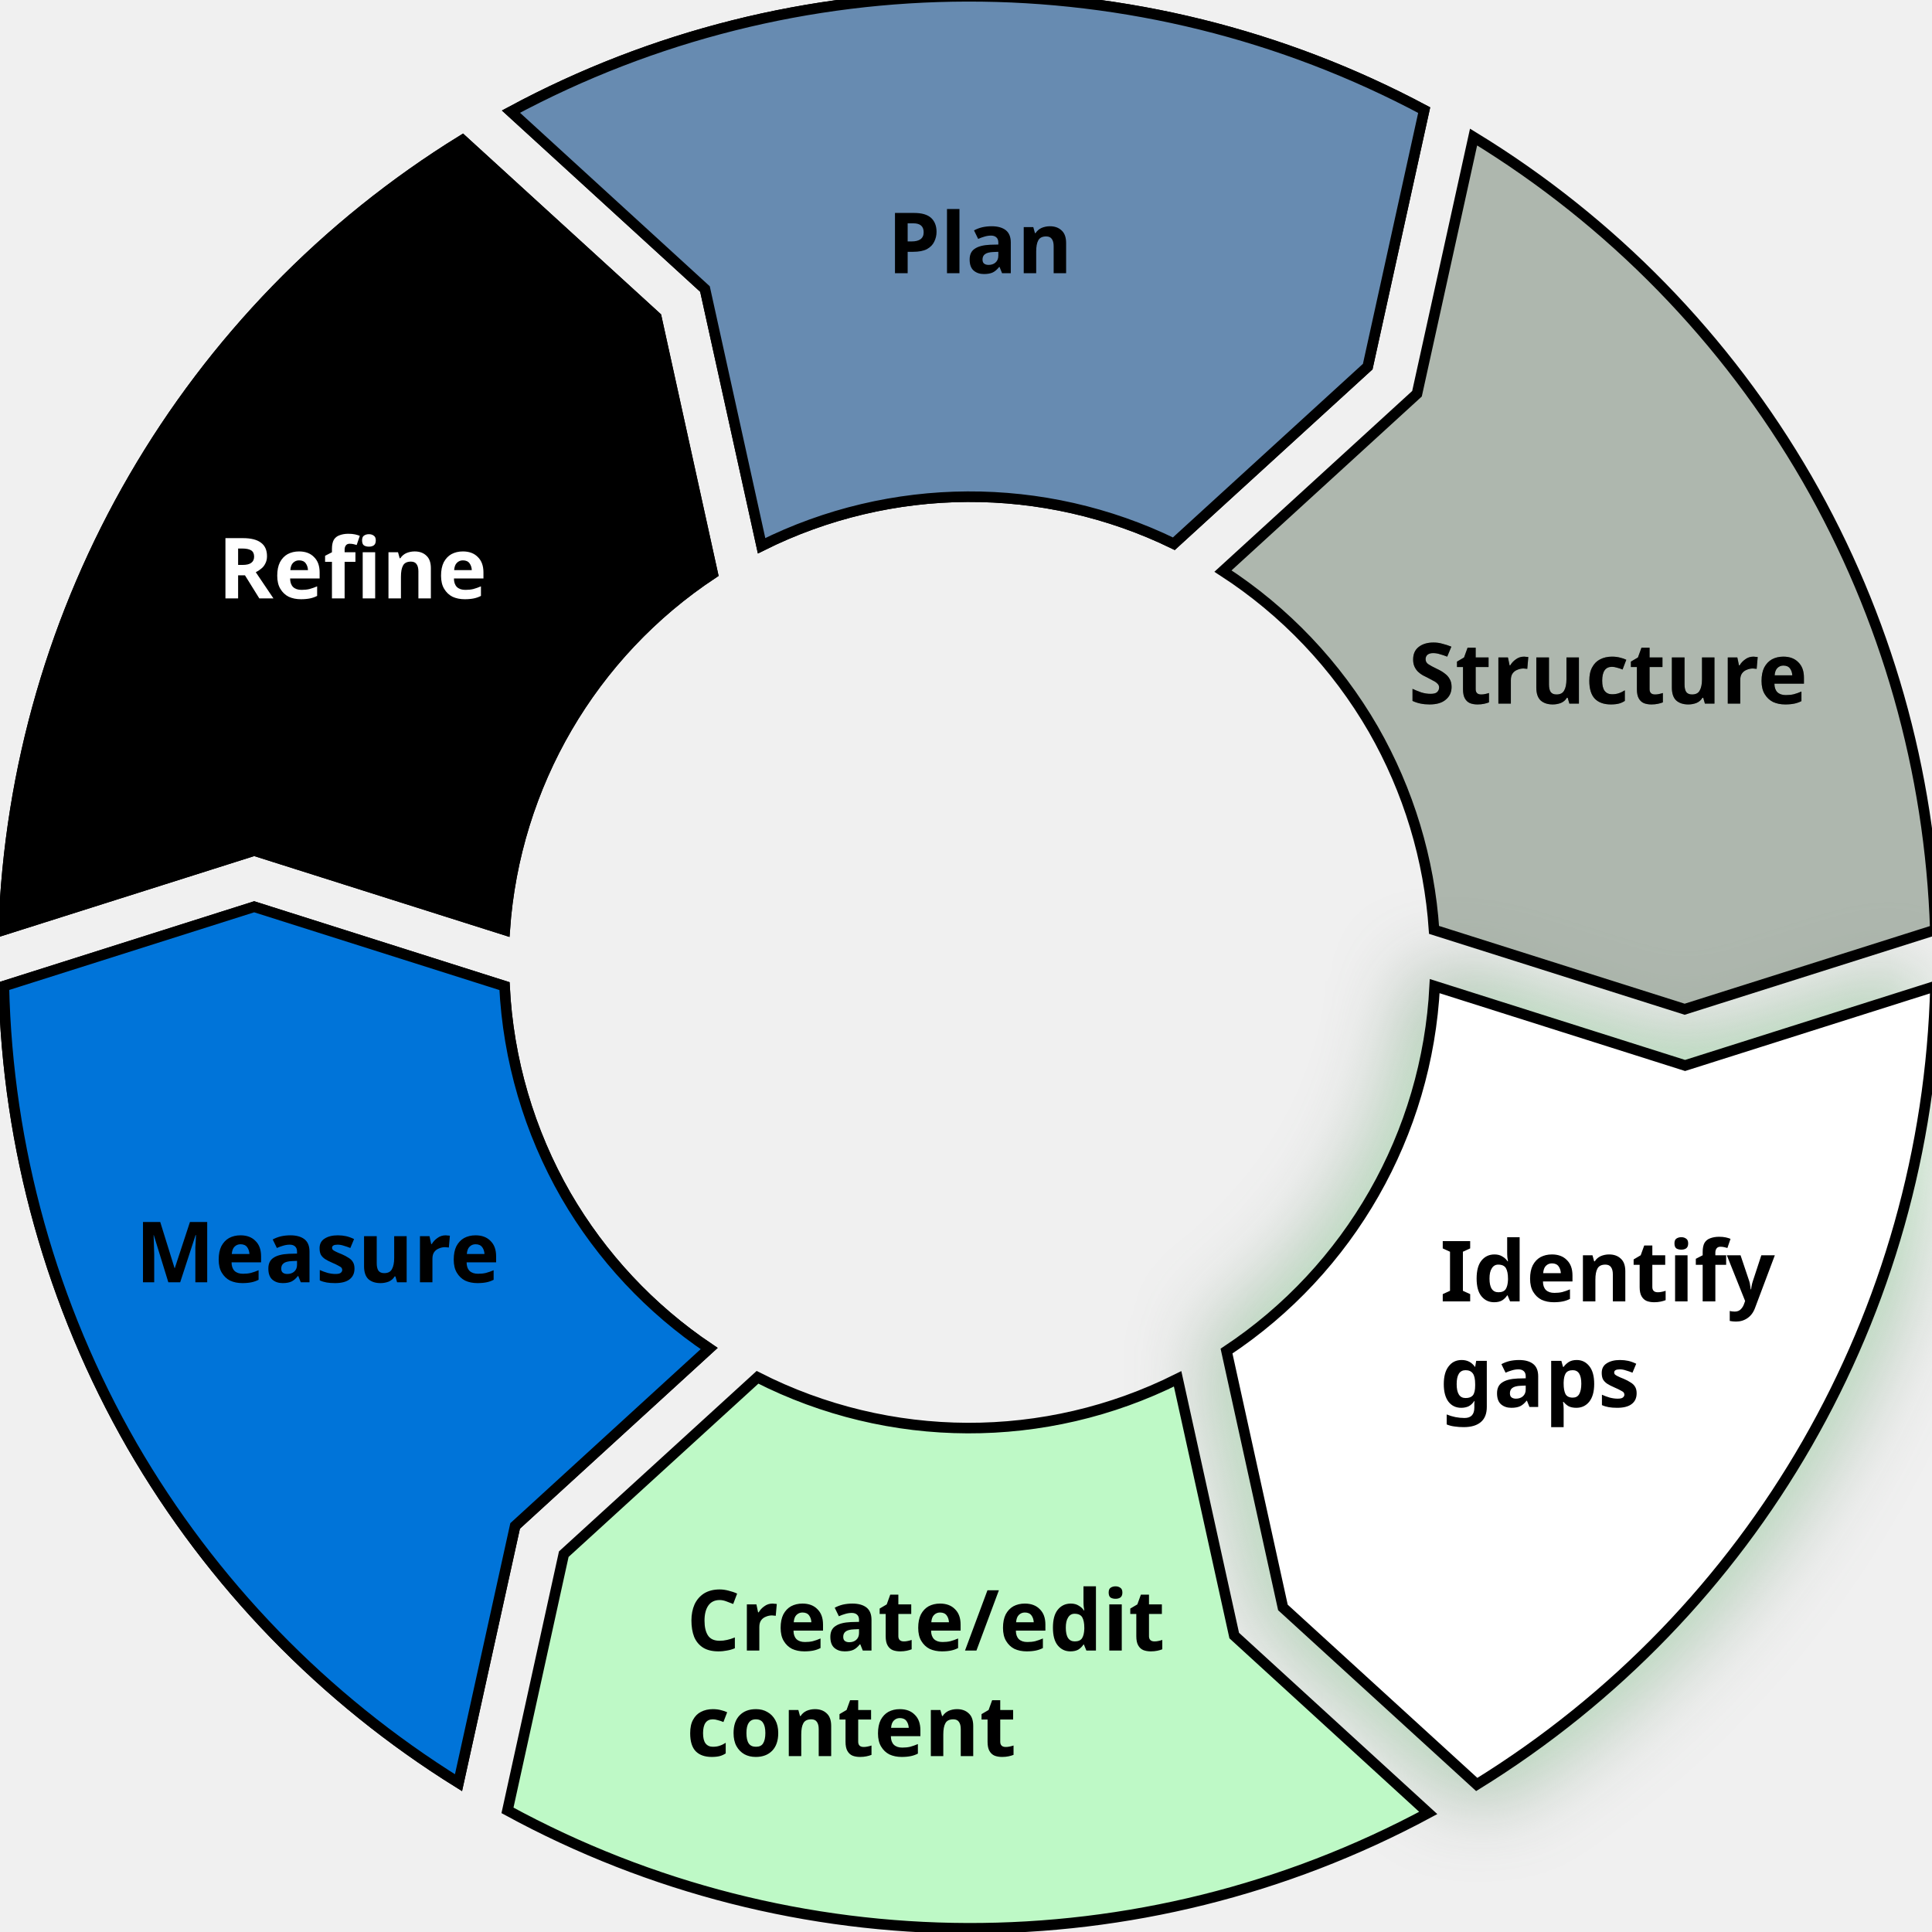
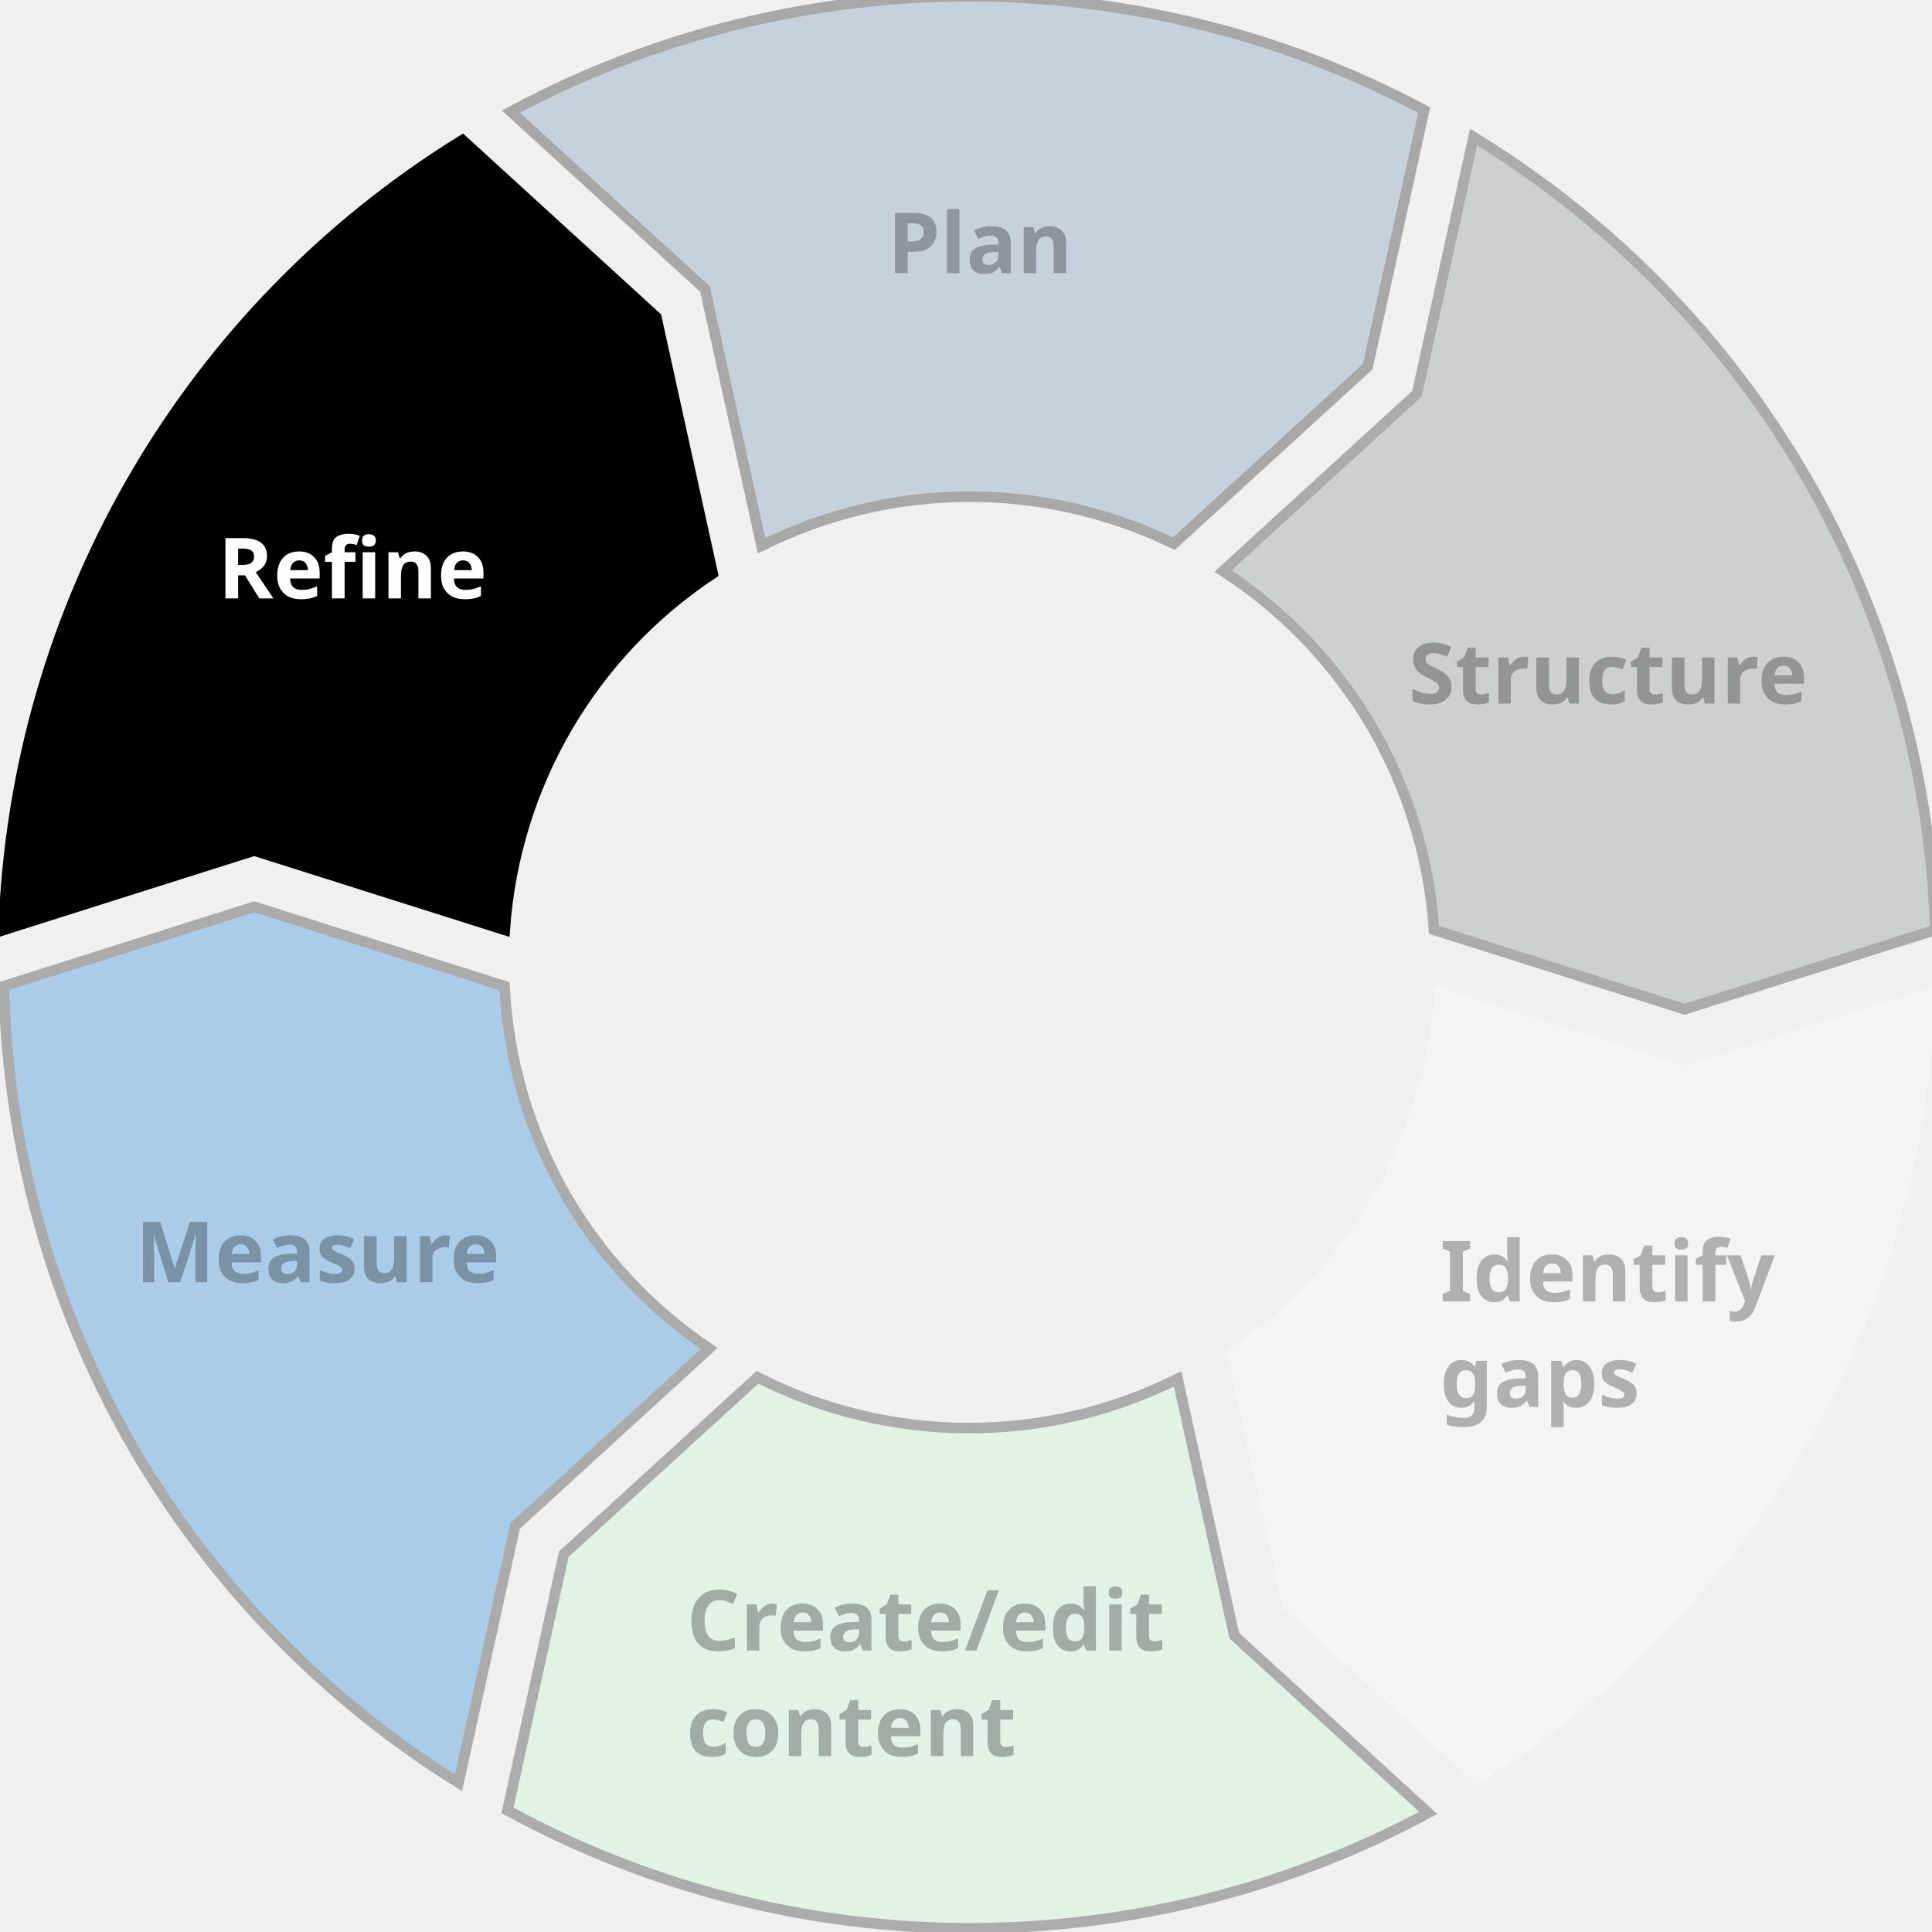
<svg xmlns="http://www.w3.org/2000/svg" xmlns:xlink="http://www.w3.org/1999/xlink" id="svg8" version="1.1" viewBox="0 0 145.24 145.258" height="145.258mm" width="145.24mm">
  <defs id="defs2">
    <rect x="-383.233" y="-38.052" width="1087.186" height="653.671" id="rect7" />
    <linearGradient id="linearGradient888">
      <stop id="stop884" offset="0" style="stop-color:#cccccc;stop-opacity:1" />
      <stop style="stop-color:#ffffff;stop-opacity:1" offset="0.369" id="stop892" />
      <stop id="stop886" offset="1" style="stop-color:#cccccc;stop-opacity:1" />
    </linearGradient>
    <clipPath clipPathUnits="userSpaceOnUse" id="clipPath1289">
      <rect style="color:#000000;clip-rule:nonzero;display:inline;overflow:visible;visibility:visible;opacity:1;isolation:auto;mix-blend-mode:normal;color-interpolation:sRGB;color-interpolation-filters:linearRGB;solid-color:#000000;solid-opacity:1;vector-effect:none;fill:url(#radialGradient1293);fill-opacity:1;fill-rule:nonzero;stroke:none;stroke-width:0.741;stroke-linecap:butt;stroke-linejoin:miter;stroke-miterlimit:4;stroke-dasharray:none;stroke-dashoffset:0;stroke-opacity:1;color-rendering:auto;image-rendering:auto;shape-rendering:auto;text-rendering:auto;enable-background:accumulate" id="rect1291" width="499" height="479" x="33.5" y="177.017" />
    </clipPath>
    <radialGradient xlink:href="#linearGradient888" id="radialGradient1293" gradientUnits="userSpaceOnUse" gradientTransform="matrix(3.779528,0,0,3.628043,0,16.69407)" cx="74.877" cy="110.203" fx="74.877" fy="110.203" r="66.014" />
    <filter y="-0.3" height="1.605" style="color-interpolation-filters:sRGB;" id="filter7" x="-0.182" width="1.363">
      <feGaussianBlur stdDeviation="5" result="result6" id="feGaussianBlur6" />
      <feComposite result="result8" in="SourceGraphic" operator="atop" in2="result6" id="feComposite6" />
      <feComposite result="result9" operator="over" in2="SourceAlpha" in="result8" id="feComposite7" />
      <feColorMatrix values="1 0 0 0 0 0 1 0 0 0 0 0 1 0 0 0 0 0 1 0 " result="result10" id="feColorMatrix7" />
      <feBlend in="result10" mode="normal" in2="result6" id="feBlend7" />
    </filter>
    <filter y="-0.193" height="1.382" style="color-interpolation-filters:sRGB;" id="filter9" x="-0.236" width="1.468">
      <feGaussianBlur stdDeviation="5" result="result6" id="feGaussianBlur7" />
      <feComposite result="result8" in="SourceGraphic" operator="atop" in2="result6" id="feComposite8" />
      <feComposite result="result9" operator="over" in2="SourceAlpha" in="result8" id="feComposite9" />
      <feColorMatrix values="1 0 0 0 0 0 1 0 0 0 0 0 1 0 0 0 0 0 1 0 " result="result10" id="feColorMatrix9" />
      <feBlend in="result10" mode="normal" in2="result6" id="feBlend9" />
    </filter>
    <filter y="-0.209" height="1.417" style="color-interpolation-filters:sRGB;" id="filter11" x="-0.234" width="1.466">
      <feGaussianBlur stdDeviation="5" result="result6" id="feGaussianBlur9" />
      <feComposite result="result8" in="SourceGraphic" operator="atop" in2="result6" id="feComposite10" />
      <feComposite result="result9" operator="over" in2="SourceAlpha" in="result8" id="feComposite11" />
      <feColorMatrix values="1 0 0 0 0 0 1 0 0 0 0 0 1 0 0 0 0 0 1 0 " result="result10" id="feColorMatrix11" />
      <feBlend in="result10" mode="normal" in2="result6" id="feBlend11" />
    </filter>
    <filter y="-0.305" height="1.605" style="color-interpolation-filters:sRGB;" id="filter13" x="-0.18" width="1.363">
      <feGaussianBlur stdDeviation="5" result="result6" id="feGaussianBlur11" />
      <feComposite result="result8" in="SourceGraphic" operator="atop" in2="result6" id="feComposite12" />
      <feComposite result="result9" operator="over" in2="SourceAlpha" in="result8" id="feComposite13" />
      <feColorMatrix values="1 0 0 0 0 0 1 0 0 0 0 0 1 0 0 0 0 0 1 0 " result="result10" id="feColorMatrix13" />
      <feBlend in="result10" mode="normal" in2="result6" id="feBlend13" />
    </filter>
    <filter y="-0.189" height="1.38" style="color-interpolation-filters:sRGB;" id="filter15" x="-0.234" width="1.472">
      <feGaussianBlur stdDeviation="5" result="result6" id="feGaussianBlur13" />
      <feComposite result="result8" in="SourceGraphic" operator="atop" in2="result6" id="feComposite14" />
      <feComposite result="result9" operator="over" in2="SourceAlpha" in="result8" id="feComposite15" />
      <feColorMatrix values="1 0 0 0 0 0 1 0 0 0 0 0 1 0 0 0 0 0 1 0 " result="result10" id="feColorMatrix15" />
      <feBlend in="result10" mode="normal" in2="result6" id="feBlend15" />
    </filter>
    <filter y="-0.21" height="1.422" style="color-interpolation-filters:sRGB;" id="filter17" x="-0.233" width="1.466">
      <feGaussianBlur stdDeviation="5" result="result6" id="feGaussianBlur15" />
      <feComposite result="result8" in="SourceGraphic" operator="atop" in2="result6" id="feComposite16" />
      <feComposite result="result9" operator="over" in2="SourceAlpha" in="result8" id="feComposite17" />
      <feColorMatrix values="1 0 0 0 0 0 1 0 0 0 0 0 1 0 0 0 0 0 1 0 " result="result10" id="feColorMatrix17" />
      <feBlend in="result10" mode="normal" in2="result6" id="feBlend17" />
    </filter>
    <rect x="-383.233" y="-38.052" width="1087.186" height="653.671" id="rect17" />
-     <filter style="color-interpolation-filters:sRGB" id="filter74" x="-0.237" y="-0.4" width="1.477" height="1.795">
-       <feGaussianBlur stdDeviation="6.642" id="feGaussianBlur74" />
-     </filter>
-     <filter style="color-interpolation-filters:sRGB" id="filter75" x="-0.139" y="-0.114" width="1.274" height="1.224">
-       <feGaussianBlur stdDeviation="2.841" id="feGaussianBlur75" />
-     </filter>
-     <filter style="color-interpolation-filters:sRGB" id="filter76" x="-0.156" y="-0.14" width="1.311" height="1.279">
-       <feGaussianBlur stdDeviation="3.275" id="feGaussianBlur76" />
-     </filter>
+     <rect x="-383.233" y="-38.052" width="1087.186" height="653.671" id="rect18" />
  </defs>
-   <g id="g17" transform="translate(-324.519,-37.85288)" style="display:inline">
+   <g id="g1558" transform="translate(-324.5191,-37.85288)" style="display:inline">
+     <path id="path1467" d="m 362.935,46.247 14.588,13.337 4.256,19.302 c 9.747,-4.865 21.202,-4.922 30.996,-0.153 l 14.577,-13.317 4.245,-19.283 c -21.465,-11.452 -47.235,-11.409 -68.662,0.114 l -10e-6,-1.4e-5 z" style="color:#000000;clip-rule:nonzero;display:inline;overflow:visible;visibility:visible;opacity:0.298;isolation:auto;mix-blend-mode:normal;color-interpolation:sRGB;color-interpolation-filters:linearRGB;solid-color:#000000;solid-opacity:1;fill:#678bb1;fill-opacity:1;fill-rule:nonzero;stroke:#000000;stroke-width:0.794;stroke-linecap:butt;stroke-linejoin:miter;stroke-miterlimit:4;stroke-dasharray:none;stroke-dashoffset:0;stroke-opacity:1;color-rendering:auto;image-rendering:auto;shape-rendering:auto;text-rendering:auto;enable-background:accumulate" />
+     <path id="path1469" d="m 359.288,48.388 c -20.709,12.775 -33.654,35.062 -34.491,59.379 l 18.835,-5.966 18.835,5.965 c 0.76,-10.877 6.539,-20.781 15.635,-26.793 l -4.24,-19.276 z" style="color:#000000;clip-rule:nonzero;display:inline;overflow:visible;visibility:visible;opacity:1;isolation:auto;mix-blend-mode:normal;color-interpolation:sRGB;color-interpolation-filters:linearRGB;solid-color:#000000;solid-opacity:1;fill:#000000;fill-opacity:1;fill-rule:nonzero;stroke:#000000;stroke-width:0.794;stroke-linecap:butt;stroke-linejoin:miter;stroke-miterlimit:4;stroke-dasharray:none;stroke-dashoffset:0;stroke-opacity:1;color-rendering:auto;image-rendering:auto;shape-rendering:auto;text-rendering:auto;enable-background:accumulate" />
+     <path id="path1471" d="m 435.31,48.157 -4.254,19.299 -14.587,13.333 c 4.655,3.014 8.528,7.089 11.302,11.891 2.648,4.617 4.21,9.776 4.567,15.087 l 18.844,5.966 18.844,-5.965 C 469.644,95.842 466.332,84.194 460.383,73.851 454.305,63.325 445.684,54.491 435.31,48.157 Z" style="color:#000000;clip-rule:nonzero;display:inline;overflow:visible;visibility:visible;opacity:0.286;isolation:auto;mix-blend-mode:normal;color-interpolation:sRGB;color-interpolation-filters:linearRGB;solid-color:#000000;solid-opacity:1;fill:#768476;fill-opacity:1;fill-rule:nonzero;stroke:#000000;stroke-width:0.794;stroke-linecap:butt;stroke-linejoin:miter;stroke-miterlimit:4;stroke-dasharray:none;stroke-dashoffset:0;stroke-opacity:1;color-rendering:auto;image-rendering:auto;shape-rendering:auto;text-rendering:auto;enable-background:accumulate" />
+     <path id="path1473" d="m 324.809,111.995 c 0.277,12.145 3.593,24.028 9.645,34.561 5.977,10.329 14.404,19.029 24.538,25.33 l 4.257,-19.305 14.59,-13.339 c -4.419,-2.97 -8.103,-6.908 -10.773,-11.515 -2.76,-4.806 -4.342,-10.197 -4.615,-15.732 l -18.821,-5.966 z" style="color:#000000;clip-rule:nonzero;display:inline;overflow:visible;visibility:visible;opacity:0.288;isolation:auto;mix-blend-mode:normal;color-interpolation:sRGB;color-interpolation-filters:linearRGB;solid-color:#000000;solid-opacity:1;fill:#0074d9;fill-opacity:1;fill-rule:nonzero;stroke:#000000;stroke-width:0.794;stroke-linecap:butt;stroke-linejoin:miter;stroke-miterlimit:4;stroke-dasharray:none;stroke-dashoffset:0;stroke-opacity:1;color-rendering:auto;image-rendering:auto;shape-rendering:auto;text-rendering:auto;enable-background:accumulate" />
+     <path id="path1475" d="m 432.388,111.995 c -0.566,11.112 -6.375,21.296 -15.652,27.439 l 4.24,19.276 14.573,13.31 c 20.895,-12.9 33.867,-35.476 34.489,-60.025 l -18.825,5.966 z" style="color:#000000;clip-rule:nonzero;display:inline;overflow:visible;visibility:visible;opacity:0.278;isolation:auto;mix-blend-mode:normal;color-interpolation:sRGB;color-interpolation-filters:linearRGB;solid-color:#000000;solid-opacity:1;fill:#ffffff;fill-opacity:1;fill-rule:nonzero;stroke:#000000;stroke-width:0.794;stroke-linecap:butt;stroke-linejoin:miter;stroke-miterlimit:4;stroke-dasharray:none;stroke-dashoffset:0;stroke-opacity:0;color-rendering:auto;image-rendering:auto;shape-rendering:auto;text-rendering:auto;enable-background:accumulate" />
+     <path id="path1477" d="m 381.472,141.406 -14.565,13.297 -4.233,19.263 c 21.563,11.752 47.601,11.825 69.229,0.194 l -14.588,-13.337 -4.256,-19.302 c -9.95,4.977 -21.673,4.934 -31.587,-0.115 z" style="color:#000000;clip-rule:nonzero;display:inline;overflow:visible;visibility:visible;opacity:0.284;isolation:auto;mix-blend-mode:normal;color-interpolation:sRGB;color-interpolation-filters:linearRGB;solid-color:#000000;solid-opacity:1;fill:#bef9c6;fill-opacity:1;fill-rule:nonzero;stroke:#000000;stroke-width:0.794;stroke-linecap:butt;stroke-linejoin:miter;stroke-miterlimit:4;stroke-dasharray:none;stroke-dashoffset:0;stroke-opacity:1;color-rendering:auto;image-rendering:auto;shape-rendering:auto;text-rendering:auto;enable-background:accumulate" />
+     <text xml:space="preserve" style="font-style:normal;font-variant:normal;font-weight:bold;font-stretch:normal;font-size:6.35px;font-family:'Noto Sans';-inkscape-font-specification:'Noto Sans, Bold';font-variant-ligatures:normal;font-variant-caps:normal;font-variant-numeric:normal;font-variant-east-asian:normal;text-align:start;writing-mode:lr-tb;direction:ltr;text-anchor:start;fill:#000000;stroke-width:0.265;opacity:0.287" x="391.23" y="58.393" id="text1">
+       <tspan id="tspan1" style="font-style:normal;font-variant:normal;font-weight:bold;font-stretch:normal;font-size:6.35px;font-family:'Noto Sans';-inkscape-font-specification:'Noto Sans, Bold';font-variant-ligatures:normal;font-variant-caps:normal;font-variant-numeric:normal;font-variant-east-asian:normal;stroke-width:0.265" x="391.23" y="58.393">Plan</tspan>
+     </text>
+     <text xml:space="preserve" style="font-style:normal;font-variant:normal;font-weight:bold;font-stretch:normal;font-size:6.35px;font-family:'Noto Sans';-inkscape-font-specification:'Noto Sans, Bold';font-variant-ligatures:normal;font-variant-caps:normal;font-variant-numeric:normal;font-variant-east-asian:normal;text-align:start;writing-mode:lr-tb;direction:ltr;text-anchor:start;fill:#000000;stroke-width:0.265;opacity:0.288" x="430.422" y="90.754" id="text2">
+       <tspan id="tspan2" style="font-style:normal;font-variant:normal;font-weight:bold;font-stretch:normal;font-size:6.35px;font-family:'Noto Sans';-inkscape-font-specification:'Noto Sans, Bold';font-variant-ligatures:normal;font-variant-caps:normal;font-variant-numeric:normal;font-variant-east-asian:normal;stroke-width:0.265" x="430.422" y="90.754">Structure</tspan>
+     </text>
+     <text xml:space="preserve" style="font-style:normal;font-variant:normal;font-weight:bold;font-stretch:normal;font-size:6.35px;font-family:'Noto Sans';-inkscape-font-specification:'Noto Sans, Bold';font-variant-ligatures:normal;font-variant-caps:normal;font-variant-numeric:normal;font-variant-east-asian:normal;text-align:start;writing-mode:lr-tb;direction:ltr;text-anchor:start;fill:#000000;stroke-width:0.265;opacity:0.287" x="376.128" y="161.947" id="text3">
+       <tspan id="tspan3" style="font-style:normal;font-variant:normal;font-weight:bold;font-stretch:normal;font-size:6.35px;font-family:'Noto Sans';-inkscape-font-specification:'Noto Sans, Bold';font-variant-ligatures:normal;font-variant-caps:normal;font-variant-numeric:normal;font-variant-east-asian:normal;stroke-width:0.265" x="376.128" y="161.947">Create/edit</tspan>
+       <tspan style="font-style:normal;font-variant:normal;font-weight:bold;font-stretch:normal;font-size:6.35px;font-family:'Noto Sans';-inkscape-font-specification:'Noto Sans, Bold';font-variant-ligatures:normal;font-variant-caps:normal;font-variant-numeric:normal;font-variant-east-asian:normal;stroke-width:0.265" x="376.128" y="169.885" id="tspan9">content</tspan>
+     </text>
+     <text xml:space="preserve" style="font-style:normal;font-variant:normal;font-weight:bold;font-stretch:normal;font-size:6.35px;font-family:'Noto Sans';-inkscape-font-specification:'Noto Sans, Bold';font-variant-ligatures:normal;font-variant-caps:normal;font-variant-numeric:normal;font-variant-east-asian:normal;text-align:start;writing-mode:lr-tb;direction:ltr;text-anchor:start;fill:#000000;stroke-width:0.265;opacity:0.281" x="432.79" y="135.699" id="text4">
+       <tspan id="tspan4" style="font-style:normal;font-variant:normal;font-weight:bold;font-stretch:normal;font-size:6.35px;font-family:'Noto Sans';-inkscape-font-specification:'Noto Sans, Bold';font-variant-ligatures:normal;font-variant-caps:normal;font-variant-numeric:normal;font-variant-east-asian:normal;stroke-width:0.265" x="432.79" y="135.699">Identify</tspan>
+       <tspan style="font-style:normal;font-variant:normal;font-weight:bold;font-stretch:normal;font-size:6.35px;font-family:'Noto Sans';-inkscape-font-specification:'Noto Sans, Bold';font-variant-ligatures:normal;font-variant-caps:normal;font-variant-numeric:normal;font-variant-east-asian:normal;stroke-width:0.265" x="432.79" y="143.637" id="tspan8">gaps</tspan>
+     </text>
+     <text xml:space="preserve" style="font-style:normal;font-variant:normal;font-weight:bold;font-stretch:normal;font-size:6.35px;font-family:'Noto Sans';-inkscape-font-specification:'Noto Sans, Bold';font-variant-ligatures:normal;font-variant-caps:normal;font-variant-numeric:normal;font-variant-east-asian:normal;text-align:start;writing-mode:lr-tb;direction:ltr;text-anchor:start;fill:#000000;stroke-width:0.265;opacity:0.286" x="334.69" y="134.261" id="text5">
+       <tspan id="tspan5" style="font-style:normal;font-variant:normal;font-weight:bold;font-stretch:normal;font-size:6.35px;font-family:'Noto Sans';-inkscape-font-specification:'Noto Sans, Bold';font-variant-ligatures:normal;font-variant-caps:normal;font-variant-numeric:normal;font-variant-east-asian:normal;stroke-width:0.265" x="334.69" y="134.261">Measure</tspan>
+     </text>
+     <text xml:space="preserve" style="font-style:normal;font-variant:normal;font-weight:bold;font-stretch:normal;font-size:6.35px;font-family:'Noto Sans';-inkscape-font-specification:'Noto Sans, Bold';font-variant-ligatures:normal;font-variant-caps:normal;font-variant-numeric:normal;font-variant-east-asian:normal;text-align:start;writing-mode:lr-tb;direction:ltr;text-anchor:start;fill:#ffffff;stroke-width:0.265;opacity:1" x="340.891" y="82.843" id="text6">
+       <tspan id="tspan6" style="font-style:normal;font-variant:normal;font-weight:bold;font-stretch:normal;font-size:6.35px;font-family:'Noto Sans';-inkscape-font-specification:'Noto Sans, Bold';font-variant-ligatures:normal;font-variant-caps:normal;font-variant-numeric:normal;font-variant-east-asian:normal;fill:#ffffff;stroke-width:0.265" x="340.891" y="82.843">Refine</tspan>
+     </text>
+     <text xml:space="preserve" transform="matrix(0.2645833,0,0,0.2645833,324.7978,37.57414)" id="text7" style="font-style:normal;font-variant:normal;font-weight:bold;font-stretch:normal;font-size:24px;font-family:'Noto Sans';-inkscape-font-specification:'Noto Sans, Bold';font-variant-ligatures:normal;font-variant-caps:normal;font-variant-numeric:normal;font-variant-east-asian:normal;text-align:start;writing-mode:lr-tb;direction:ltr;white-space:pre;shape-inside:url(#rect7);display:inline;opacity:0.289;fill:#ffffff" />
+   </g>
+   <g id="g17" transform="translate(-324.5191,-37.85288)" style="display:none">
    <path id="path1" d="m 362.935,46.247 14.588,13.337 4.256,19.302 c 9.747,-4.865 21.202,-4.922 30.996,-0.153 l 14.577,-13.317 4.245,-19.283 c -21.465,-11.452 -47.235,-11.409 -68.662,0.114 l -10e-6,-1.4e-5 z" style="color:#000000;clip-rule:nonzero;display:inline;overflow:visible;visibility:visible;opacity:1;isolation:auto;mix-blend-mode:normal;color-interpolation:sRGB;color-interpolation-filters:linearRGB;solid-color:#000000;solid-opacity:1;fill:#678bb1;fill-opacity:1;fill-rule:nonzero;stroke:#000000;stroke-width:0.794;stroke-linecap:butt;stroke-linejoin:miter;stroke-miterlimit:4;stroke-dasharray:none;stroke-dashoffset:0;stroke-opacity:1;color-rendering:auto;image-rendering:auto;shape-rendering:auto;text-rendering:auto;enable-background:accumulate" />
    <path id="path2" d="m 359.288,48.388 c -20.709,12.775 -33.654,35.062 -34.491,59.379 l 18.835,-5.966 18.835,5.965 c 0.76,-10.877 6.539,-20.781 15.635,-26.793 l -4.24,-19.276 z" style="color:#000000;clip-rule:nonzero;display:inline;overflow:visible;visibility:visible;opacity:1;isolation:auto;mix-blend-mode:normal;color-interpolation:sRGB;color-interpolation-filters:linearRGB;solid-color:#000000;solid-opacity:1;fill:#000000;fill-opacity:1;fill-rule:nonzero;stroke:#000000;stroke-width:0.794;stroke-linecap:butt;stroke-linejoin:miter;stroke-miterlimit:4;stroke-dasharray:none;stroke-dashoffset:0;stroke-opacity:1;color-rendering:auto;image-rendering:auto;shape-rendering:auto;text-rendering:auto;enable-background:accumulate" />
-     <path id="path3" d="m 435.31,48.157 -4.254,19.299 -14.587,13.333 c 4.655,3.014 8.528,7.089 11.302,11.891 2.648,4.617 4.21,9.776 4.567,15.087 l 18.844,5.966 18.844,-5.965 C 469.644,95.842 466.332,84.194 460.383,73.851 454.305,63.325 445.684,54.491 435.31,48.157 Z" style="color:#000000;clip-rule:nonzero;display:none;overflow:visible;visibility:visible;opacity:1;isolation:auto;mix-blend-mode:multiply;color-interpolation:sRGB;color-interpolation-filters:linearRGB;solid-color:#000000;solid-opacity:1;fill:#bef9c6;fill-opacity:1;fill-rule:nonzero;stroke:#000000;stroke-width:0.794;stroke-linecap:butt;stroke-linejoin:miter;stroke-miterlimit:4;stroke-dasharray:none;stroke-dashoffset:0;stroke-opacity:1;filter:url(#filter75);color-rendering:auto;image-rendering:auto;shape-rendering:auto;text-rendering:auto;enable-background:accumulate" />
+     <path id="path3" d="m 435.31,48.157 -4.254,19.299 -14.587,13.333 c 4.655,3.014 8.528,7.089 11.302,11.891 2.648,4.617 4.21,9.776 4.567,15.087 l 18.844,5.966 18.844,-5.965 C 469.644,95.842 466.332,84.194 460.383,73.851 454.305,63.325 445.684,54.491 435.31,48.157 Z" style="color:#000000;clip-rule:nonzero;display:inline;overflow:visible;visibility:visible;opacity:1;isolation:auto;mix-blend-mode:normal;color-interpolation:sRGB;color-interpolation-filters:linearRGB;solid-color:#000000;solid-opacity:1;fill:#96a396;fill-opacity:0.733;fill-rule:nonzero;stroke:#000000;stroke-width:0.794;stroke-linecap:butt;stroke-linejoin:miter;stroke-miterlimit:4;stroke-dasharray:none;stroke-dashoffset:0;stroke-opacity:1;color-rendering:auto;image-rendering:auto;shape-rendering:auto;text-rendering:auto;enable-background:accumulate" />
    <path id="path4" d="m 324.809,111.995 c 0.277,12.145 3.593,24.028 9.645,34.561 5.977,10.329 14.404,19.029 24.538,25.33 l 4.257,-19.305 14.59,-13.339 c -4.419,-2.97 -8.103,-6.908 -10.773,-11.515 -2.76,-4.806 -4.342,-10.197 -4.615,-15.732 l -18.821,-5.966 z" style="color:#000000;clip-rule:nonzero;display:inline;overflow:visible;visibility:visible;opacity:1;isolation:auto;mix-blend-mode:normal;color-interpolation:sRGB;color-interpolation-filters:linearRGB;solid-color:#000000;solid-opacity:1;fill:#0074d9;fill-opacity:1;fill-rule:nonzero;stroke:#000000;stroke-width:0.794;stroke-linecap:butt;stroke-linejoin:miter;stroke-miterlimit:4;stroke-dasharray:none;stroke-dashoffset:0;stroke-opacity:1;color-rendering:auto;image-rendering:auto;shape-rendering:auto;text-rendering:auto;enable-background:accumulate" />
-     <path id="path5" d="m 432.388,111.995 c -0.566,11.112 -6.375,21.296 -15.652,27.439 l 4.24,19.276 14.573,13.31 c 20.895,-12.9 33.867,-35.476 34.489,-60.025 l -18.825,5.966 z" style="color:#000000;clip-rule:nonzero;display:inline;overflow:visible;visibility:visible;opacity:1;isolation:auto;mix-blend-mode:darken;color-interpolation:sRGB;color-interpolation-filters:linearRGB;solid-color:#000000;solid-opacity:1;fill:#bef9c6;fill-opacity:1;fill-rule:nonzero;stroke:#000000;stroke-width:0.794;stroke-linecap:butt;stroke-linejoin:miter;stroke-miterlimit:4;stroke-dasharray:none;stroke-dashoffset:0;stroke-opacity:1;filter:url(#filter76);color-rendering:auto;image-rendering:auto;shape-rendering:auto;text-rendering:auto;enable-background:accumulate" />
-     <path id="path6" d="m 381.472,141.406 -14.565,13.297 -4.233,19.263 c 21.563,11.752 47.601,11.825 69.229,0.194 l -14.588,-13.337 -4.256,-19.302 c -9.95,4.977 -21.673,4.934 -31.587,-0.115 z" style="color:#000000;clip-rule:nonzero;display:none;overflow:visible;visibility:visible;opacity:1;isolation:auto;mix-blend-mode:hard-light;color-interpolation:sRGB;color-interpolation-filters:linearRGB;solid-color:#000000;solid-opacity:1;fill:#bef9c6;fill-opacity:1;fill-rule:nonzero;stroke:#000000;stroke-width:0.794;stroke-linecap:butt;stroke-linejoin:miter;stroke-miterlimit:4;stroke-dasharray:none;stroke-dashoffset:0;stroke-opacity:1;filter:url(#filter74);color-rendering:auto;image-rendering:auto;shape-rendering:auto;text-rendering:auto;enable-background:accumulate" />
+     <path id="path5" d="m 432.388,111.995 c -0.566,11.112 -6.375,21.296 -15.652,27.439 l 4.24,19.276 14.573,13.31 c 20.895,-12.9 33.867,-35.476 34.489,-60.025 l -18.825,5.966 z" style="color:#000000;clip-rule:nonzero;display:inline;overflow:visible;visibility:visible;opacity:1;isolation:auto;mix-blend-mode:normal;color-interpolation:sRGB;color-interpolation-filters:linearRGB;solid-color:#000000;solid-opacity:1;fill:#ffffff;fill-opacity:1;fill-rule:nonzero;stroke:#000000;stroke-width:0.794;stroke-linecap:butt;stroke-linejoin:miter;stroke-miterlimit:4;stroke-dasharray:none;stroke-dashoffset:0;stroke-opacity:1;color-rendering:auto;image-rendering:auto;shape-rendering:auto;text-rendering:auto;enable-background:accumulate" />
+     <path id="path6" d="m 381.472,141.406 -14.565,13.297 -4.233,19.263 c 21.563,11.752 47.601,11.825 69.229,0.194 l -14.588,-13.337 -4.256,-19.302 c -9.95,4.977 -21.673,4.934 -31.587,-0.115 z" style="color:#000000;clip-rule:nonzero;display:inline;overflow:visible;visibility:visible;opacity:1;isolation:auto;mix-blend-mode:normal;color-interpolation:sRGB;color-interpolation-filters:linearRGB;solid-color:#000000;solid-opacity:1;fill:#bef9c6;fill-opacity:1;fill-rule:nonzero;stroke:#000000;stroke-width:0.794;stroke-linecap:butt;stroke-linejoin:miter;stroke-miterlimit:4;stroke-dasharray:none;stroke-dashoffset:0;stroke-opacity:1;color-rendering:auto;image-rendering:auto;shape-rendering:auto;text-rendering:auto;enable-background:accumulate" />
    <text xml:space="preserve" style="font-style:normal;font-variant:normal;font-weight:bold;font-stretch:normal;font-size:6.35px;font-family:'Noto Sans';-inkscape-font-specification:'Noto Sans, Bold';font-variant-ligatures:normal;font-variant-caps:normal;font-variant-numeric:normal;font-variant-east-asian:normal;text-align:start;writing-mode:lr-tb;direction:ltr;text-anchor:start;fill:#000000;stroke-width:0.265" x="391.23" y="58.393" id="text8">
      <tspan id="tspan7" style="font-style:normal;font-variant:normal;font-weight:bold;font-stretch:normal;font-size:6.35px;font-family:'Noto Sans';-inkscape-font-specification:'Noto Sans, Bold';font-variant-ligatures:normal;font-variant-caps:normal;font-variant-numeric:normal;font-variant-east-asian:normal;stroke-width:0.265" x="391.23" y="58.393">Plan</tspan>
    </text>
    <text xml:space="preserve" style="font-style:normal;font-variant:normal;font-weight:bold;font-stretch:normal;font-size:6.35px;font-family:'Noto Sans';-inkscape-font-specification:'Noto Sans, Bold';font-variant-ligatures:normal;font-variant-caps:normal;font-variant-numeric:normal;font-variant-east-asian:normal;text-align:start;writing-mode:lr-tb;direction:ltr;text-anchor:start;fill:#000000;stroke-width:0.265" x="430.422" y="90.754" id="text10">
      <tspan id="tspan10" style="font-style:normal;font-variant:normal;font-weight:bold;font-stretch:normal;font-size:6.35px;font-family:'Noto Sans';-inkscape-font-specification:'Noto Sans, Bold';font-variant-ligatures:normal;font-variant-caps:normal;font-variant-numeric:normal;font-variant-east-asian:normal;stroke-width:0.265" x="430.422" y="90.754">Structure</tspan>
    </text>
    <text xml:space="preserve" style="font-style:normal;font-variant:normal;font-weight:bold;font-stretch:normal;font-size:6.35px;font-family:'Noto Sans';-inkscape-font-specification:'Noto Sans, Bold';font-variant-ligatures:normal;font-variant-caps:normal;font-variant-numeric:normal;font-variant-east-asian:normal;text-align:start;writing-mode:lr-tb;direction:ltr;text-anchor:start;fill:#000000;stroke-width:0.265" x="376.128" y="161.947" id="text12">
      <tspan id="tspan11" style="font-style:normal;font-variant:normal;font-weight:bold;font-stretch:normal;font-size:6.35px;font-family:'Noto Sans';-inkscape-font-specification:'Noto Sans, Bold';font-variant-ligatures:normal;font-variant-caps:normal;font-variant-numeric:normal;font-variant-east-asian:normal;stroke-width:0.265" x="376.128" y="161.947">Create/edit</tspan>
      <tspan style="font-style:normal;font-variant:normal;font-weight:bold;font-stretch:normal;font-size:6.35px;font-family:'Noto Sans';-inkscape-font-specification:'Noto Sans, Bold';font-variant-ligatures:normal;font-variant-caps:normal;font-variant-numeric:normal;font-variant-east-asian:normal;stroke-width:0.265" x="376.128" y="169.885" id="tspan12">content</tspan>
    </text>
    <text xml:space="preserve" style="font-style:normal;font-variant:normal;font-weight:bold;font-stretch:normal;font-size:6.35px;font-family:'Noto Sans';-inkscape-font-specification:'Noto Sans, Bold';font-variant-ligatures:normal;font-variant-caps:normal;font-variant-numeric:normal;font-variant-east-asian:normal;text-align:start;writing-mode:lr-tb;direction:ltr;text-anchor:start;fill:#000000;stroke-width:0.265" x="432.79" y="135.699" id="text14">
      <tspan id="tspan13" style="font-style:normal;font-variant:normal;font-weight:bold;font-stretch:normal;font-size:6.35px;font-family:'Noto Sans';-inkscape-font-specification:'Noto Sans, Bold';font-variant-ligatures:normal;font-variant-caps:normal;font-variant-numeric:normal;font-variant-east-asian:normal;stroke-width:0.265" x="432.79" y="135.699">Identify</tspan>
      <tspan style="font-style:normal;font-variant:normal;font-weight:bold;font-stretch:normal;font-size:6.35px;font-family:'Noto Sans';-inkscape-font-specification:'Noto Sans, Bold';font-variant-ligatures:normal;font-variant-caps:normal;font-variant-numeric:normal;font-variant-east-asian:normal;stroke-width:0.265" x="432.79" y="143.637" id="tspan14">gaps</tspan>
    </text>
    <text xml:space="preserve" style="font-style:normal;font-variant:normal;font-weight:bold;font-stretch:normal;font-size:6.35px;font-family:'Noto Sans';-inkscape-font-specification:'Noto Sans, Bold';font-variant-ligatures:normal;font-variant-caps:normal;font-variant-numeric:normal;font-variant-east-asian:normal;text-align:start;writing-mode:lr-tb;direction:ltr;text-anchor:start;fill:#000000;stroke-width:0.265" x="334.69" y="134.261" id="text15">
      <tspan id="tspan15" style="font-style:normal;font-variant:normal;font-weight:bold;font-stretch:normal;font-size:6.35px;font-family:'Noto Sans';-inkscape-font-specification:'Noto Sans, Bold';font-variant-ligatures:normal;font-variant-caps:normal;font-variant-numeric:normal;font-variant-east-asian:normal;stroke-width:0.265" x="334.69" y="134.261">Measure</tspan>
    </text>
    <text xml:space="preserve" style="font-style:normal;font-variant:normal;font-weight:bold;font-stretch:normal;font-size:6.35px;font-family:'Noto Sans';-inkscape-font-specification:'Noto Sans, Bold';font-variant-ligatures:normal;font-variant-caps:normal;font-variant-numeric:normal;font-variant-east-asian:normal;text-align:start;writing-mode:lr-tb;direction:ltr;text-anchor:start;fill:#ffffff;stroke-width:0.265" x="340.891" y="82.843" id="text16">
      <tspan id="tspan16" style="font-style:normal;font-variant:normal;font-weight:bold;font-stretch:normal;font-size:6.35px;font-family:'Noto Sans';-inkscape-font-specification:'Noto Sans, Bold';font-variant-ligatures:normal;font-variant-caps:normal;font-variant-numeric:normal;font-variant-east-asian:normal;fill:#ffffff;stroke-width:0.265" x="340.891" y="82.843">Refine</tspan>
    </text>
-     <text xml:space="preserve" transform="matrix(0.2645833,0,0,0.2645833,324.7978,37.57414)" id="text17" style="font-style:normal;font-variant:normal;font-weight:bold;font-stretch:normal;font-size:24px;font-family:'Noto Sans';-inkscape-font-specification:'Noto Sans, Bold';font-variant-ligatures:normal;font-variant-caps:normal;font-variant-numeric:normal;font-variant-east-asian:normal;text-align:start;writing-mode:lr-tb;direction:ltr;white-space:pre;shape-inside:url(#rect17);display:inline;fill:#ffffff" />
-   </g>
-   <g id="g1558" transform="translate(-324.5191,-37.85288)" style="display:inline">
-     <path id="path1467" d="m 362.935,46.247 14.588,13.337 4.256,19.302 c 9.747,-4.865 21.202,-4.922 30.996,-0.153 l 14.577,-13.317 4.245,-19.283 c -21.465,-11.452 -47.235,-11.409 -68.662,0.114 l -10e-6,-1.4e-5 z" style="color:#000000;clip-rule:nonzero;display:inline;overflow:visible;visibility:visible;opacity:1;isolation:auto;mix-blend-mode:normal;color-interpolation:sRGB;color-interpolation-filters:linearRGB;solid-color:#000000;solid-opacity:1;fill:#678bb1;fill-opacity:1;fill-rule:nonzero;stroke:#000000;stroke-width:0.794;stroke-linecap:butt;stroke-linejoin:miter;stroke-miterlimit:4;stroke-dasharray:none;stroke-dashoffset:0;stroke-opacity:1;color-rendering:auto;image-rendering:auto;shape-rendering:auto;text-rendering:auto;enable-background:accumulate" />
-     <path id="path1469" d="m 359.288,48.388 c -20.709,12.775 -33.654,35.062 -34.491,59.379 l 18.835,-5.966 18.835,5.965 c 0.76,-10.877 6.539,-20.781 15.635,-26.793 l -4.24,-19.276 z" style="color:#000000;clip-rule:nonzero;display:inline;overflow:visible;visibility:visible;opacity:1;isolation:auto;mix-blend-mode:normal;color-interpolation:sRGB;color-interpolation-filters:linearRGB;solid-color:#000000;solid-opacity:1;fill:#000000;fill-opacity:1;fill-rule:nonzero;stroke:#000000;stroke-width:0.794;stroke-linecap:butt;stroke-linejoin:miter;stroke-miterlimit:4;stroke-dasharray:none;stroke-dashoffset:0;stroke-opacity:1;color-rendering:auto;image-rendering:auto;shape-rendering:auto;text-rendering:auto;enable-background:accumulate" />
-     <path id="path1471" d="m 435.31,48.157 -4.254,19.299 -14.587,13.333 c 4.655,3.014 8.528,7.089 11.302,11.891 2.648,4.617 4.21,9.776 4.567,15.087 l 18.844,5.966 18.844,-5.965 C 469.644,95.842 466.332,84.194 460.383,73.851 454.305,63.325 445.684,54.491 435.31,48.157 Z" style="color:#000000;clip-rule:nonzero;display:inline;overflow:visible;visibility:visible;opacity:1;isolation:auto;mix-blend-mode:normal;color-interpolation:sRGB;color-interpolation-filters:linearRGB;solid-color:#000000;solid-opacity:1;fill:#96a396;fill-opacity:0.733;fill-rule:nonzero;stroke:#000000;stroke-width:0.794;stroke-linecap:butt;stroke-linejoin:miter;stroke-miterlimit:4;stroke-dasharray:none;stroke-dashoffset:0;stroke-opacity:1;color-rendering:auto;image-rendering:auto;shape-rendering:auto;text-rendering:auto;enable-background:accumulate" />
-     <path id="path1473" d="m 324.809,111.995 c 0.277,12.145 3.593,24.028 9.645,34.561 5.977,10.329 14.404,19.029 24.538,25.33 l 4.257,-19.305 14.59,-13.339 c -4.419,-2.97 -8.103,-6.908 -10.773,-11.515 -2.76,-4.806 -4.342,-10.197 -4.615,-15.732 l -18.821,-5.966 z" style="color:#000000;clip-rule:nonzero;display:inline;overflow:visible;visibility:visible;opacity:1;isolation:auto;mix-blend-mode:normal;color-interpolation:sRGB;color-interpolation-filters:linearRGB;solid-color:#000000;solid-opacity:1;fill:#0074d9;fill-opacity:1;fill-rule:nonzero;stroke:#000000;stroke-width:0.794;stroke-linecap:butt;stroke-linejoin:miter;stroke-miterlimit:4;stroke-dasharray:none;stroke-dashoffset:0;stroke-opacity:1;color-rendering:auto;image-rendering:auto;shape-rendering:auto;text-rendering:auto;enable-background:accumulate" />
-     <path id="path1475" d="m 432.388,111.995 c -0.566,11.112 -6.375,21.296 -15.652,27.439 l 4.24,19.276 14.573,13.31 c 20.895,-12.9 33.867,-35.476 34.489,-60.025 l -18.825,5.966 z" style="color:#000000;clip-rule:nonzero;display:inline;overflow:visible;visibility:visible;opacity:1;isolation:auto;mix-blend-mode:normal;color-interpolation:sRGB;color-interpolation-filters:linearRGB;solid-color:#000000;solid-opacity:1;fill:#ffffff;fill-opacity:1;fill-rule:nonzero;stroke:#000000;stroke-width:0.794;stroke-linecap:butt;stroke-linejoin:miter;stroke-miterlimit:4;stroke-dasharray:none;stroke-dashoffset:0;stroke-opacity:1;color-rendering:auto;image-rendering:auto;shape-rendering:auto;text-rendering:auto;enable-background:accumulate" />
-     <path id="path1477" d="m 381.472,141.406 -14.565,13.297 -4.233,19.263 c 21.563,11.752 47.601,11.825 69.229,0.194 l -14.588,-13.337 -4.256,-19.302 c -9.95,4.977 -21.673,4.934 -31.587,-0.115 z" style="color:#000000;clip-rule:nonzero;display:inline;overflow:visible;visibility:visible;opacity:1;isolation:auto;mix-blend-mode:normal;color-interpolation:sRGB;color-interpolation-filters:linearRGB;solid-color:#000000;solid-opacity:1;fill:#bef9c6;fill-opacity:1;fill-rule:nonzero;stroke:#000000;stroke-width:0.794;stroke-linecap:butt;stroke-linejoin:miter;stroke-miterlimit:4;stroke-dasharray:none;stroke-dashoffset:0;stroke-opacity:1;color-rendering:auto;image-rendering:auto;shape-rendering:auto;text-rendering:auto;enable-background:accumulate" />
-     <text xml:space="preserve" style="font-style:normal;font-variant:normal;font-weight:bold;font-stretch:normal;font-size:6.35px;font-family:'Noto Sans';-inkscape-font-specification:'Noto Sans, Bold';font-variant-ligatures:normal;font-variant-caps:normal;font-variant-numeric:normal;font-variant-east-asian:normal;text-align:start;writing-mode:lr-tb;direction:ltr;text-anchor:start;fill:#000000;stroke-width:0.265" x="391.23" y="58.393" id="text1">
-       <tspan id="tspan1" style="font-style:normal;font-variant:normal;font-weight:bold;font-stretch:normal;font-size:6.35px;font-family:'Noto Sans';-inkscape-font-specification:'Noto Sans, Bold';font-variant-ligatures:normal;font-variant-caps:normal;font-variant-numeric:normal;font-variant-east-asian:normal;stroke-width:0.265" x="391.23" y="58.393">Plan</tspan>
-     </text>
-     <text xml:space="preserve" style="font-style:normal;font-variant:normal;font-weight:bold;font-stretch:normal;font-size:6.35px;font-family:'Noto Sans';-inkscape-font-specification:'Noto Sans, Bold';font-variant-ligatures:normal;font-variant-caps:normal;font-variant-numeric:normal;font-variant-east-asian:normal;text-align:start;writing-mode:lr-tb;direction:ltr;text-anchor:start;fill:#000000;stroke-width:0.265" x="430.422" y="90.754" id="text2">
-       <tspan id="tspan2" style="font-style:normal;font-variant:normal;font-weight:bold;font-stretch:normal;font-size:6.35px;font-family:'Noto Sans';-inkscape-font-specification:'Noto Sans, Bold';font-variant-ligatures:normal;font-variant-caps:normal;font-variant-numeric:normal;font-variant-east-asian:normal;stroke-width:0.265" x="430.422" y="90.754">Structure</tspan>
-     </text>
-     <text xml:space="preserve" style="font-style:normal;font-variant:normal;font-weight:bold;font-stretch:normal;font-size:6.35px;font-family:'Noto Sans';-inkscape-font-specification:'Noto Sans, Bold';font-variant-ligatures:normal;font-variant-caps:normal;font-variant-numeric:normal;font-variant-east-asian:normal;text-align:start;writing-mode:lr-tb;direction:ltr;text-anchor:start;fill:#000000;stroke-width:0.265" x="376.128" y="161.947" id="text3">
-       <tspan id="tspan3" style="font-style:normal;font-variant:normal;font-weight:bold;font-stretch:normal;font-size:6.35px;font-family:'Noto Sans';-inkscape-font-specification:'Noto Sans, Bold';font-variant-ligatures:normal;font-variant-caps:normal;font-variant-numeric:normal;font-variant-east-asian:normal;stroke-width:0.265" x="376.128" y="161.947">Create/edit</tspan>
-       <tspan style="font-style:normal;font-variant:normal;font-weight:bold;font-stretch:normal;font-size:6.35px;font-family:'Noto Sans';-inkscape-font-specification:'Noto Sans, Bold';font-variant-ligatures:normal;font-variant-caps:normal;font-variant-numeric:normal;font-variant-east-asian:normal;stroke-width:0.265" x="376.128" y="169.885" id="tspan9">content</tspan>
-     </text>
-     <text xml:space="preserve" style="font-style:normal;font-variant:normal;font-weight:bold;font-stretch:normal;font-size:6.35px;font-family:'Noto Sans';-inkscape-font-specification:'Noto Sans, Bold';font-variant-ligatures:normal;font-variant-caps:normal;font-variant-numeric:normal;font-variant-east-asian:normal;text-align:start;writing-mode:lr-tb;direction:ltr;text-anchor:start;fill:#000000;stroke-width:0.265" x="432.79" y="135.699" id="text4">
-       <tspan id="tspan4" style="font-style:normal;font-variant:normal;font-weight:bold;font-stretch:normal;font-size:6.35px;font-family:'Noto Sans';-inkscape-font-specification:'Noto Sans, Bold';font-variant-ligatures:normal;font-variant-caps:normal;font-variant-numeric:normal;font-variant-east-asian:normal;stroke-width:0.265" x="432.79" y="135.699">Identify</tspan>
-       <tspan style="font-style:normal;font-variant:normal;font-weight:bold;font-stretch:normal;font-size:6.35px;font-family:'Noto Sans';-inkscape-font-specification:'Noto Sans, Bold';font-variant-ligatures:normal;font-variant-caps:normal;font-variant-numeric:normal;font-variant-east-asian:normal;stroke-width:0.265" x="432.79" y="143.637" id="tspan8">gaps</tspan>
-     </text>
-     <text xml:space="preserve" style="font-style:normal;font-variant:normal;font-weight:bold;font-stretch:normal;font-size:6.35px;font-family:'Noto Sans';-inkscape-font-specification:'Noto Sans, Bold';font-variant-ligatures:normal;font-variant-caps:normal;font-variant-numeric:normal;font-variant-east-asian:normal;text-align:start;writing-mode:lr-tb;direction:ltr;text-anchor:start;fill:#000000;stroke-width:0.265" x="334.69" y="134.261" id="text5">
-       <tspan id="tspan5" style="font-style:normal;font-variant:normal;font-weight:bold;font-stretch:normal;font-size:6.35px;font-family:'Noto Sans';-inkscape-font-specification:'Noto Sans, Bold';font-variant-ligatures:normal;font-variant-caps:normal;font-variant-numeric:normal;font-variant-east-asian:normal;stroke-width:0.265" x="334.69" y="134.261">Measure</tspan>
-     </text>
-     <text xml:space="preserve" style="font-style:normal;font-variant:normal;font-weight:bold;font-stretch:normal;font-size:6.35px;font-family:'Noto Sans';-inkscape-font-specification:'Noto Sans, Bold';font-variant-ligatures:normal;font-variant-caps:normal;font-variant-numeric:normal;font-variant-east-asian:normal;text-align:start;writing-mode:lr-tb;direction:ltr;text-anchor:start;fill:#ffffff;stroke-width:0.265" x="340.891" y="82.843" id="text6">
-       <tspan id="tspan6" style="font-style:normal;font-variant:normal;font-weight:bold;font-stretch:normal;font-size:6.35px;font-family:'Noto Sans';-inkscape-font-specification:'Noto Sans, Bold';font-variant-ligatures:normal;font-variant-caps:normal;font-variant-numeric:normal;font-variant-east-asian:normal;fill:#ffffff;stroke-width:0.265" x="340.891" y="82.843">Refine</tspan>
-     </text>
-     <text xml:space="preserve" transform="matrix(0.2645833,0,0,0.2645833,324.7978,37.57414)" id="text7" style="font-style:normal;font-variant:normal;font-weight:bold;font-stretch:normal;font-size:24px;font-family:'Noto Sans';-inkscape-font-specification:'Noto Sans, Bold';font-variant-ligatures:normal;font-variant-caps:normal;font-variant-numeric:normal;font-variant-east-asian:normal;text-align:start;writing-mode:lr-tb;direction:ltr;white-space:pre;shape-inside:url(#rect7);display:inline;fill:#ffffff" />
+     <text xml:space="preserve" transform="matrix(0.2645833,0,0,0.2645833,324.7978,37.57414)" id="text17" style="font-style:normal;font-variant:normal;font-weight:bold;font-stretch:normal;font-size:24px;font-family:'Noto Sans';-inkscape-font-specification:'Noto Sans, Bold';font-variant-ligatures:normal;font-variant-caps:normal;font-variant-numeric:normal;font-variant-east-asian:normal;text-align:start;writing-mode:lr-tb;direction:ltr;white-space:pre;shape-inside:url(#rect18);display:inline;fill:#ffffff" />
  </g>
</svg>
